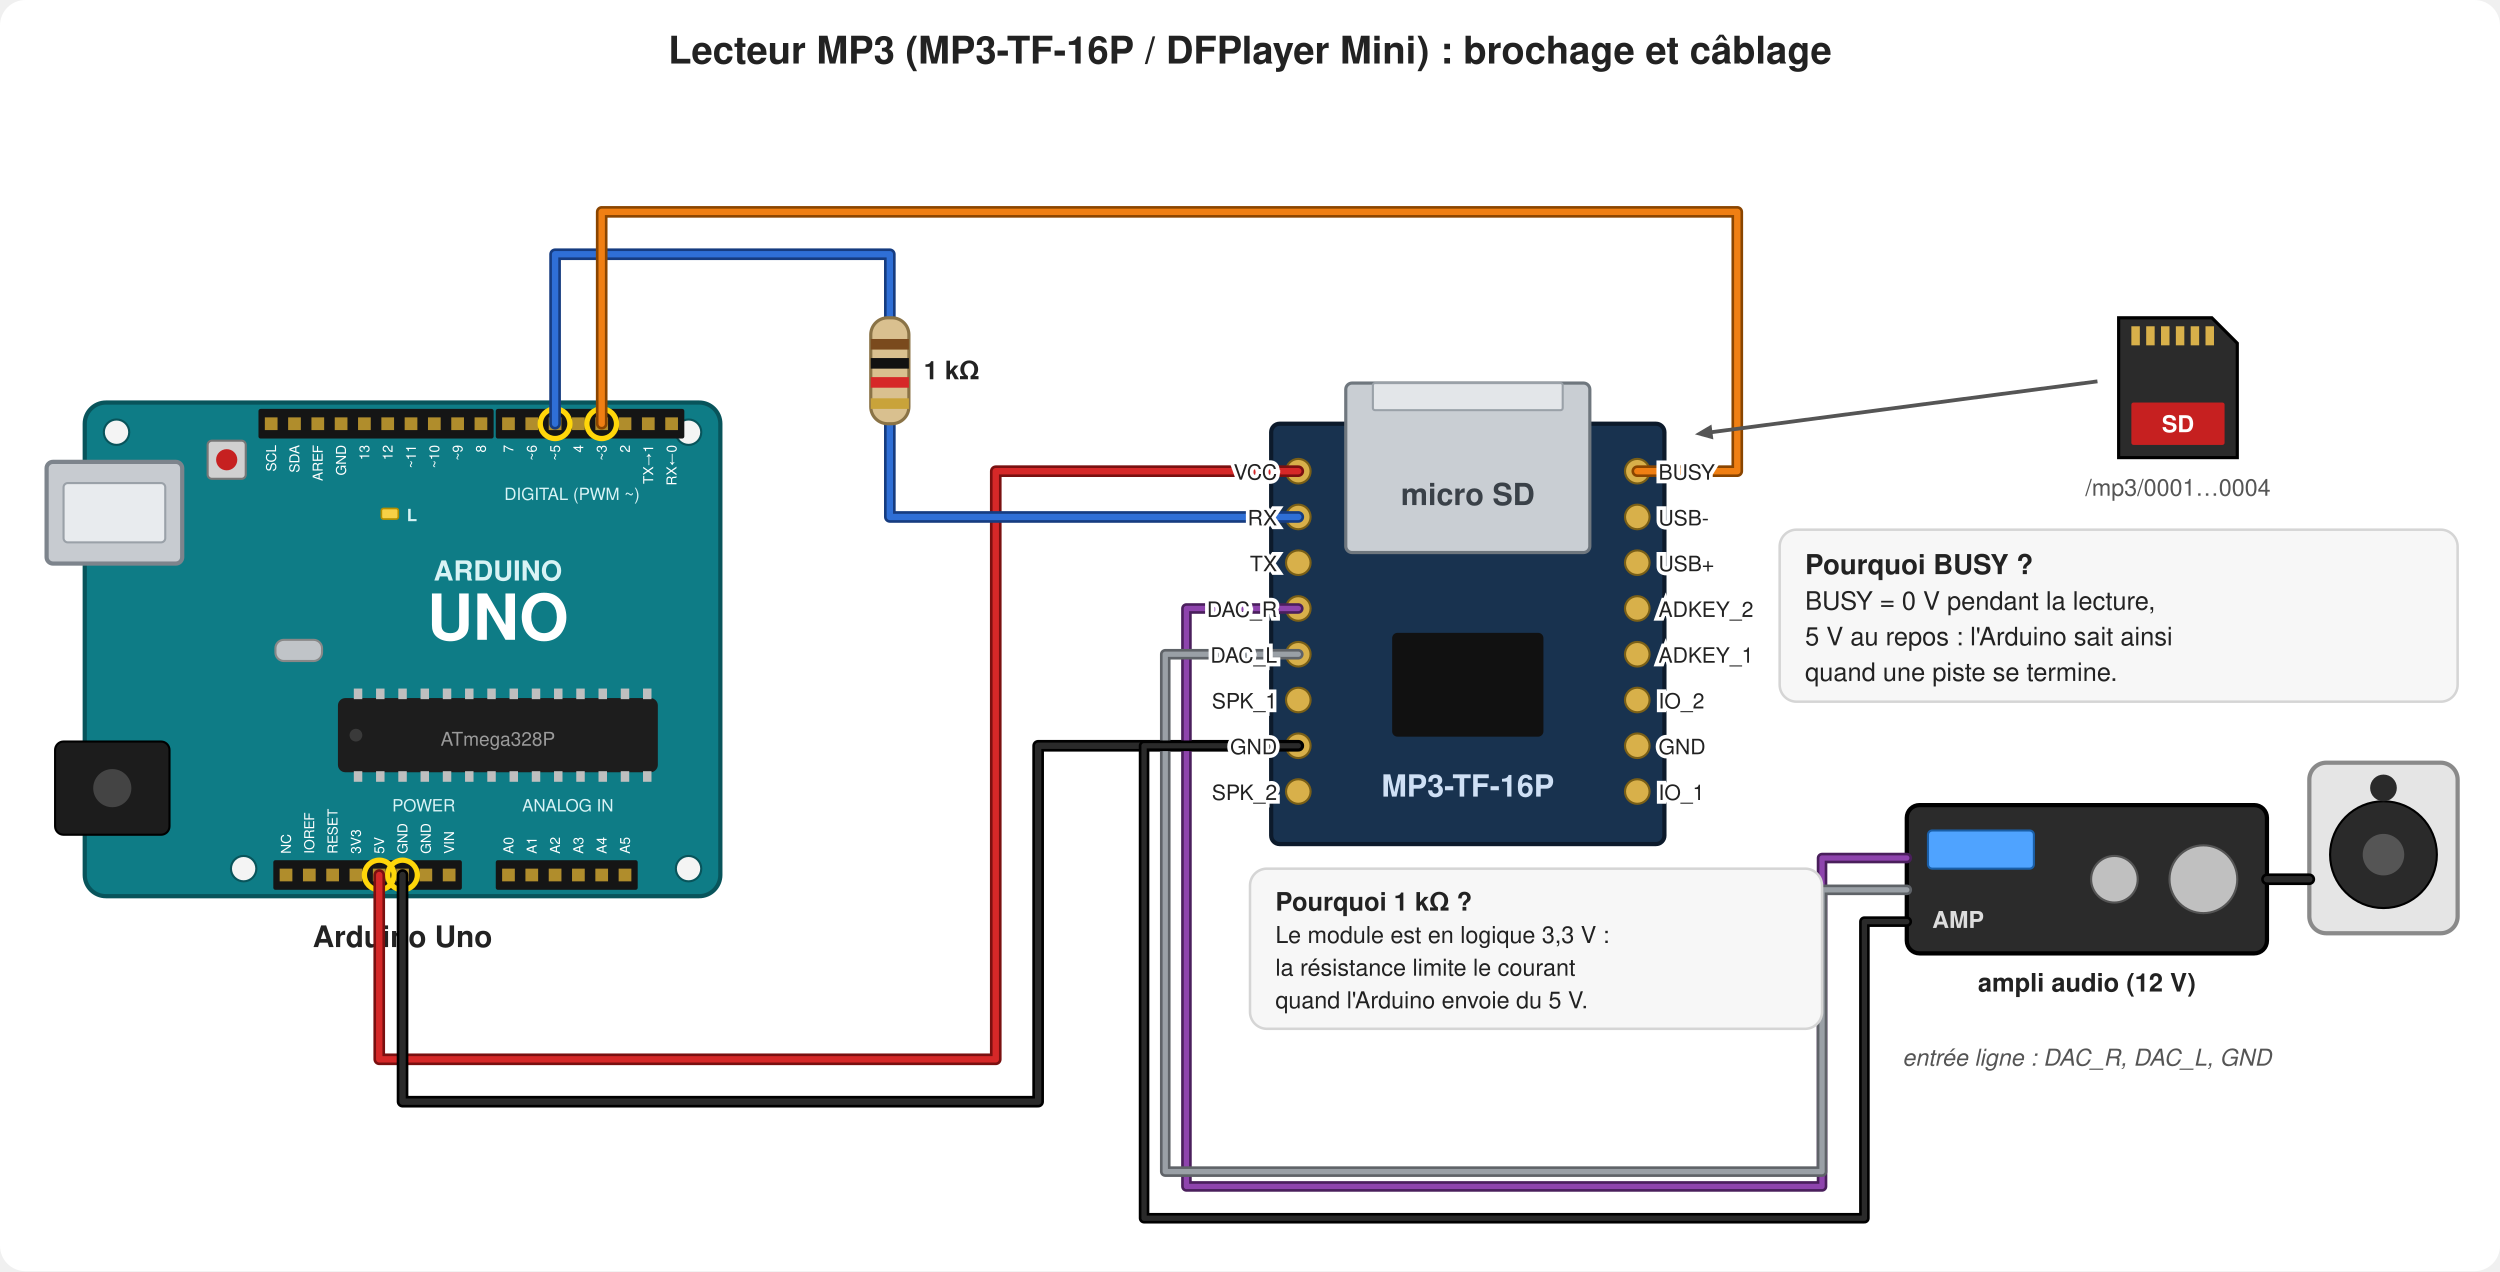
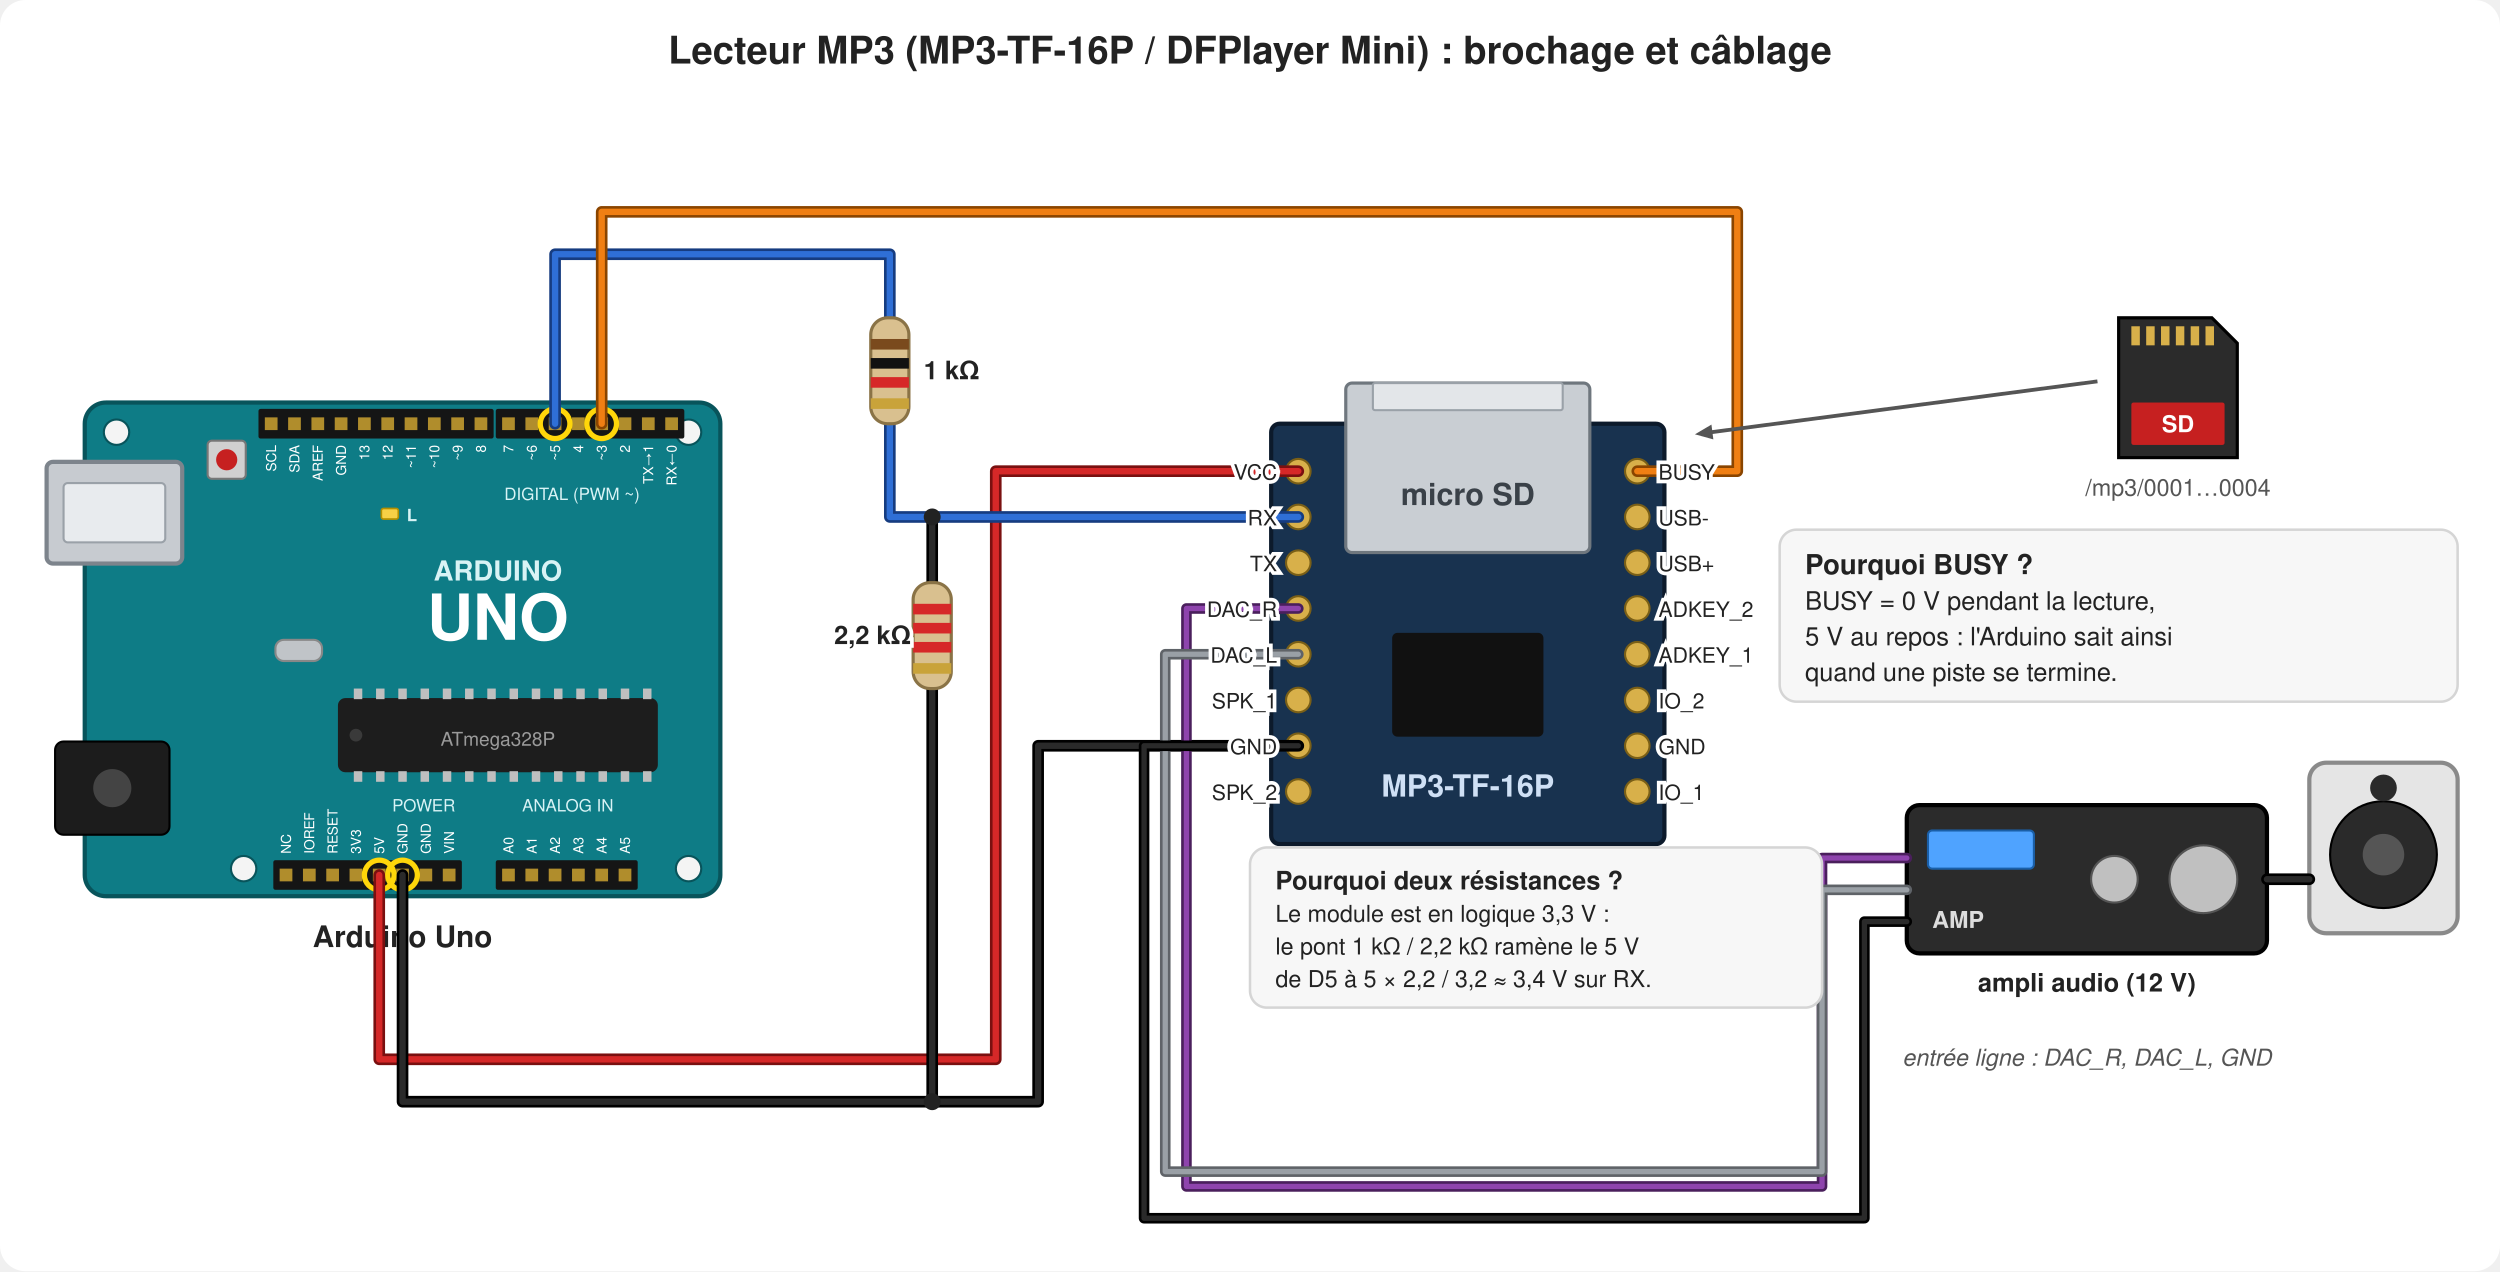
<svg xmlns="http://www.w3.org/2000/svg" viewBox="0 0 1180 600" width="1180" height="600" font-family="Helvetica, Arial, sans-serif">
  <rect width="1180" height="600" rx="12" fill="#ffffff" />
  <text x="590.0" y="30.0" font-size="18" text-anchor="middle" font-weight="bold" fill="#222222">Lecteur MP3 (MP3-TF-16P / DFPlayer Mini) : brochage et câblage</text>
  <rect x="40.0" y="190.0" width="300.0" height="233.0" rx="10" fill="#0e7c86" stroke="#08545b" stroke-width="2" />
  <rect x="22.0" y="218.0" width="64.0" height="48.0" rx="3" fill="#c7cbd0" stroke="#7d848c" stroke-width="2" />
  <rect x="30.0" y="228.0" width="48.0" height="28.0" rx="2" fill="#e8ebee" stroke="#9aa1a8" stroke-width="1" />
  <rect x="26.0" y="350.0" width="54.0" height="44.0" rx="4" fill="#1c1c1c" stroke="#000" stroke-width="1" />
  <circle cx="53" cy="372" r="9" fill="#444" />
  <rect x="160.0" y="330.0" width="150.0" height="34.0" rx="3" fill="#1d1d1d" stroke="#1d1d1d" stroke-width="1" />
  <circle cx="168" cy="347" r="3" fill="#3a3a3a" />
  <text x="235.0" y="352.0" font-size="9" text-anchor="middle" font-weight="normal" fill="#9a9a9a">ATmega328P</text>
  <rect x="98.0" y="208.0" width="18.0" height="18.0" rx="2" fill="#d0d0d0" stroke="#777" stroke-width="1" />
  <circle cx="107" cy="217" r="5" fill="#c62020" />
  <rect x="130.0" y="302.0" width="22.0" height="10.0" rx="4" fill="#c0c4c8" stroke="#888" stroke-width="1" />
  <rect x="180.0" y="240.0" width="8.0" height="5.0" rx="1" fill="#f7d046" stroke="#b38f00" stroke-width="0.8" />
  <text x="192.0" y="246.0" font-size="8" text-anchor="start" font-weight="bold" fill="#d8f3f5">L</text>
  <rect x="167.0" y="325.0" width="4.0" height="5.0" rx="0" fill="#bfbfbf" stroke="#bfbfbf" stroke-width="0" />
  <rect x="167.0" y="364.0" width="4.0" height="5.0" rx="0" fill="#bfbfbf" stroke="#bfbfbf" stroke-width="0" />
  <rect x="177.5" y="325.0" width="4.0" height="5.0" rx="0" fill="#bfbfbf" stroke="#bfbfbf" stroke-width="0" />
  <rect x="177.5" y="364.0" width="4.0" height="5.0" rx="0" fill="#bfbfbf" stroke="#bfbfbf" stroke-width="0" />
  <rect x="188.0" y="325.0" width="4.0" height="5.0" rx="0" fill="#bfbfbf" stroke="#bfbfbf" stroke-width="0" />
  <rect x="188.0" y="364.0" width="4.0" height="5.0" rx="0" fill="#bfbfbf" stroke="#bfbfbf" stroke-width="0" />
  <rect x="198.5" y="325.0" width="4.0" height="5.0" rx="0" fill="#bfbfbf" stroke="#bfbfbf" stroke-width="0" />
  <rect x="198.5" y="364.0" width="4.0" height="5.0" rx="0" fill="#bfbfbf" stroke="#bfbfbf" stroke-width="0" />
  <rect x="209.0" y="325.0" width="4.0" height="5.0" rx="0" fill="#bfbfbf" stroke="#bfbfbf" stroke-width="0" />
  <rect x="209.0" y="364.0" width="4.0" height="5.0" rx="0" fill="#bfbfbf" stroke="#bfbfbf" stroke-width="0" />
  <rect x="219.5" y="325.0" width="4.0" height="5.0" rx="0" fill="#bfbfbf" stroke="#bfbfbf" stroke-width="0" />
  <rect x="219.5" y="364.0" width="4.0" height="5.0" rx="0" fill="#bfbfbf" stroke="#bfbfbf" stroke-width="0" />
  <rect x="230.0" y="325.0" width="4.0" height="5.0" rx="0" fill="#bfbfbf" stroke="#bfbfbf" stroke-width="0" />
  <rect x="230.0" y="364.0" width="4.0" height="5.0" rx="0" fill="#bfbfbf" stroke="#bfbfbf" stroke-width="0" />
  <rect x="240.5" y="325.0" width="4.0" height="5.0" rx="0" fill="#bfbfbf" stroke="#bfbfbf" stroke-width="0" />
  <rect x="240.5" y="364.0" width="4.0" height="5.0" rx="0" fill="#bfbfbf" stroke="#bfbfbf" stroke-width="0" />
  <rect x="251.0" y="325.0" width="4.0" height="5.0" rx="0" fill="#bfbfbf" stroke="#bfbfbf" stroke-width="0" />
  <rect x="251.0" y="364.0" width="4.0" height="5.0" rx="0" fill="#bfbfbf" stroke="#bfbfbf" stroke-width="0" />
  <rect x="261.5" y="325.0" width="4.0" height="5.0" rx="0" fill="#bfbfbf" stroke="#bfbfbf" stroke-width="0" />
  <rect x="261.5" y="364.0" width="4.0" height="5.0" rx="0" fill="#bfbfbf" stroke="#bfbfbf" stroke-width="0" />
  <rect x="272.0" y="325.0" width="4.0" height="5.0" rx="0" fill="#bfbfbf" stroke="#bfbfbf" stroke-width="0" />
  <rect x="272.0" y="364.0" width="4.0" height="5.0" rx="0" fill="#bfbfbf" stroke="#bfbfbf" stroke-width="0" />
  <rect x="282.5" y="325.0" width="4.0" height="5.0" rx="0" fill="#bfbfbf" stroke="#bfbfbf" stroke-width="0" />
  <rect x="282.5" y="364.0" width="4.0" height="5.0" rx="0" fill="#bfbfbf" stroke="#bfbfbf" stroke-width="0" />
  <rect x="293.0" y="325.0" width="4.0" height="5.0" rx="0" fill="#bfbfbf" stroke="#bfbfbf" stroke-width="0" />
  <rect x="293.0" y="364.0" width="4.0" height="5.0" rx="0" fill="#bfbfbf" stroke="#bfbfbf" stroke-width="0" />
  <rect x="303.5" y="325.0" width="4.0" height="5.0" rx="0" fill="#bfbfbf" stroke="#bfbfbf" stroke-width="0" />
  <rect x="303.5" y="364.0" width="4.0" height="5.0" rx="0" fill="#bfbfbf" stroke="#bfbfbf" stroke-width="0" />
  <circle cx="55" cy="204" r="6" fill="#f4f4f4" stroke="#08545b" />
  <circle cx="325" cy="204" r="6" fill="#f4f4f4" stroke="#08545b" />
  <circle cx="115" cy="410" r="6" fill="#f4f4f4" stroke="#08545b" />
  <circle cx="325" cy="410" r="6" fill="#f4f4f4" stroke="#08545b" />
  <text x="235.0" y="302.0" font-size="30" text-anchor="middle" font-weight="bold" fill="#ffffff">UNO</text>
  <text x="235.0" y="274.0" font-size="13" text-anchor="middle" font-weight="bold" fill="#d8f3f5">ARDUINO</text>
  <rect x="122.0" y="193.0" width="111.0" height="14.0" rx="1" fill="#151515" stroke="#151515" stroke-width="0" />
  <rect x="125.0" y="197.0" width="6.0" height="6.0" rx="0" fill="#b08d2c" stroke="#b08d2c" stroke-width="0" />
  <text x="128" y="210" font-size="6.5" fill="#ffffff" text-anchor="end" transform="rotate(-90 128 210)" dy="2.3">SCL</text>
  <rect x="136.0" y="197.0" width="6.0" height="6.0" rx="0" fill="#b08d2c" stroke="#b08d2c" stroke-width="0" />
  <text x="139" y="210" font-size="6.5" fill="#ffffff" text-anchor="end" transform="rotate(-90 139 210)" dy="2.3">SDA</text>
  <rect x="147.0" y="197.0" width="6.0" height="6.0" rx="0" fill="#b08d2c" stroke="#b08d2c" stroke-width="0" />
  <text x="150" y="210" font-size="6.5" fill="#ffffff" text-anchor="end" transform="rotate(-90 150 210)" dy="2.3">AREF</text>
  <rect x="158.0" y="197.0" width="6.0" height="6.0" rx="0" fill="#b08d2c" stroke="#b08d2c" stroke-width="0" />
  <text x="161" y="210" font-size="6.5" fill="#ffffff" text-anchor="end" transform="rotate(-90 161 210)" dy="2.3">GND</text>
  <rect x="169.0" y="197.0" width="6.0" height="6.0" rx="0" fill="#b08d2c" stroke="#b08d2c" stroke-width="0" />
  <text x="172" y="210" font-size="6.5" fill="#ffffff" text-anchor="end" transform="rotate(-90 172 210)" dy="2.3">13</text>
  <rect x="180.0" y="197.0" width="6.0" height="6.0" rx="0" fill="#b08d2c" stroke="#b08d2c" stroke-width="0" />
  <text x="183" y="210" font-size="6.5" fill="#ffffff" text-anchor="end" transform="rotate(-90 183 210)" dy="2.3">12</text>
  <rect x="191.0" y="197.0" width="6.0" height="6.0" rx="0" fill="#b08d2c" stroke="#b08d2c" stroke-width="0" />
  <text x="194" y="210" font-size="6.5" fill="#ffffff" text-anchor="end" transform="rotate(-90 194 210)" dy="2.3">~11</text>
  <rect x="202.0" y="197.0" width="6.0" height="6.0" rx="0" fill="#b08d2c" stroke="#b08d2c" stroke-width="0" />
  <text x="205" y="210" font-size="6.5" fill="#ffffff" text-anchor="end" transform="rotate(-90 205 210)" dy="2.3">~10</text>
  <rect x="213.0" y="197.0" width="6.0" height="6.0" rx="0" fill="#b08d2c" stroke="#b08d2c" stroke-width="0" />
  <text x="216" y="210" font-size="6.5" fill="#ffffff" text-anchor="end" transform="rotate(-90 216 210)" dy="2.3">~9</text>
  <rect x="224.0" y="197.0" width="6.0" height="6.0" rx="0" fill="#b08d2c" stroke="#b08d2c" stroke-width="0" />
  <text x="227" y="210" font-size="6.5" fill="#ffffff" text-anchor="end" transform="rotate(-90 227 210)" dy="2.3">8</text>
  <rect x="234.0" y="193.0" width="89.0" height="14.0" rx="1" fill="#151515" stroke="#151515" stroke-width="0" />
  <rect x="237.0" y="197.0" width="6.0" height="6.0" rx="0" fill="#b08d2c" stroke="#b08d2c" stroke-width="0" />
  <text x="240" y="210" font-size="6.5" fill="#ffffff" text-anchor="end" transform="rotate(-90 240 210)" dy="2.3">7</text>
  <rect x="248.0" y="197.0" width="6.0" height="6.0" rx="0" fill="#b08d2c" stroke="#b08d2c" stroke-width="0" />
  <text x="251" y="210" font-size="6.5" fill="#ffffff" text-anchor="end" transform="rotate(-90 251 210)" dy="2.3">~6</text>
  <rect x="259.0" y="197.0" width="6.0" height="6.0" rx="0" fill="#b08d2c" stroke="#b08d2c" stroke-width="0" />
  <text x="262" y="210" font-size="6.5" fill="#ffffff" text-anchor="end" transform="rotate(-90 262 210)" dy="2.3">~5</text>
  <rect x="270.0" y="197.0" width="6.0" height="6.0" rx="0" fill="#b08d2c" stroke="#b08d2c" stroke-width="0" />
  <text x="273" y="210" font-size="6.5" fill="#ffffff" text-anchor="end" transform="rotate(-90 273 210)" dy="2.3">4</text>
  <rect x="281.0" y="197.0" width="6.0" height="6.0" rx="0" fill="#b08d2c" stroke="#b08d2c" stroke-width="0" />
  <text x="284" y="210" font-size="6.5" fill="#ffffff" text-anchor="end" transform="rotate(-90 284 210)" dy="2.3">~3</text>
  <rect x="292.0" y="197.0" width="6.0" height="6.0" rx="0" fill="#b08d2c" stroke="#b08d2c" stroke-width="0" />
  <text x="295" y="210" font-size="6.5" fill="#ffffff" text-anchor="end" transform="rotate(-90 295 210)" dy="2.3">2</text>
  <rect x="303.0" y="197.0" width="6.0" height="6.0" rx="0" fill="#b08d2c" stroke="#b08d2c" stroke-width="0" />
  <text x="306" y="210" font-size="6.5" fill="#ffffff" text-anchor="end" transform="rotate(-90 306 210)" dy="2.3">TX→1</text>
  <rect x="314.0" y="197.0" width="6.0" height="6.0" rx="0" fill="#b08d2c" stroke="#b08d2c" stroke-width="0" />
  <text x="317" y="210" font-size="6.5" fill="#ffffff" text-anchor="end" transform="rotate(-90 317 210)" dy="2.3">RX←0</text>
  <rect x="129.0" y="406.0" width="89.0" height="14.0" rx="1" fill="#151515" stroke="#151515" stroke-width="0" />
  <rect x="132.0" y="410.0" width="6.0" height="6.0" rx="0" fill="#b08d2c" stroke="#b08d2c" stroke-width="0" />
  <text x="135" y="403" font-size="6.5" fill="#ffffff" text-anchor="start" transform="rotate(-90 135 403)" dy="2.3">NC</text>
  <rect x="143.0" y="410.0" width="6.0" height="6.0" rx="0" fill="#b08d2c" stroke="#b08d2c" stroke-width="0" />
  <text x="146" y="403" font-size="6.5" fill="#ffffff" text-anchor="start" transform="rotate(-90 146 403)" dy="2.3">IOREF</text>
  <rect x="154.0" y="410.0" width="6.0" height="6.0" rx="0" fill="#b08d2c" stroke="#b08d2c" stroke-width="0" />
  <text x="157" y="403" font-size="6.5" fill="#ffffff" text-anchor="start" transform="rotate(-90 157 403)" dy="2.3">RESET</text>
  <rect x="165.0" y="410.0" width="6.0" height="6.0" rx="0" fill="#b08d2c" stroke="#b08d2c" stroke-width="0" />
  <text x="168" y="403" font-size="6.5" fill="#ffffff" text-anchor="start" transform="rotate(-90 168 403)" dy="2.3">3V3</text>
  <rect x="176.0" y="410.0" width="6.0" height="6.0" rx="0" fill="#b08d2c" stroke="#b08d2c" stroke-width="0" />
  <text x="179" y="403" font-size="6.5" fill="#ffffff" text-anchor="start" transform="rotate(-90 179 403)" dy="2.3">5V</text>
  <rect x="187.0" y="410.0" width="6.0" height="6.0" rx="0" fill="#b08d2c" stroke="#b08d2c" stroke-width="0" />
  <text x="190" y="403" font-size="6.5" fill="#ffffff" text-anchor="start" transform="rotate(-90 190 403)" dy="2.3">GND</text>
  <rect x="198.0" y="410.0" width="6.0" height="6.0" rx="0" fill="#b08d2c" stroke="#b08d2c" stroke-width="0" />
  <text x="201" y="403" font-size="6.5" fill="#ffffff" text-anchor="start" transform="rotate(-90 201 403)" dy="2.3">GND </text>
  <rect x="209.0" y="410.0" width="6.0" height="6.0" rx="0" fill="#b08d2c" stroke="#b08d2c" stroke-width="0" />
  <text x="212" y="403" font-size="6.5" fill="#ffffff" text-anchor="start" transform="rotate(-90 212 403)" dy="2.3">VIN</text>
  <rect x="234.0" y="406.0" width="67.0" height="14.0" rx="1" fill="#151515" stroke="#151515" stroke-width="0" />
  <rect x="237.0" y="410.0" width="6.0" height="6.0" rx="0" fill="#b08d2c" stroke="#b08d2c" stroke-width="0" />
  <text x="240" y="403" font-size="6.5" fill="#ffffff" text-anchor="start" transform="rotate(-90 240 403)" dy="2.3">A0</text>
  <rect x="248.0" y="410.0" width="6.0" height="6.0" rx="0" fill="#b08d2c" stroke="#b08d2c" stroke-width="0" />
  <text x="251" y="403" font-size="6.5" fill="#ffffff" text-anchor="start" transform="rotate(-90 251 403)" dy="2.3">A1</text>
  <rect x="259.0" y="410.0" width="6.0" height="6.0" rx="0" fill="#b08d2c" stroke="#b08d2c" stroke-width="0" />
  <text x="262" y="403" font-size="6.5" fill="#ffffff" text-anchor="start" transform="rotate(-90 262 403)" dy="2.3">A2</text>
  <rect x="270.0" y="410.0" width="6.0" height="6.0" rx="0" fill="#b08d2c" stroke="#b08d2c" stroke-width="0" />
  <text x="273" y="403" font-size="6.5" fill="#ffffff" text-anchor="start" transform="rotate(-90 273 403)" dy="2.3">A3</text>
  <rect x="281.0" y="410.0" width="6.0" height="6.0" rx="0" fill="#b08d2c" stroke="#b08d2c" stroke-width="0" />
  <text x="284" y="403" font-size="6.5" fill="#ffffff" text-anchor="start" transform="rotate(-90 284 403)" dy="2.3">A4</text>
  <rect x="292.0" y="410.0" width="6.0" height="6.0" rx="0" fill="#b08d2c" stroke="#b08d2c" stroke-width="0" />
  <text x="295" y="403" font-size="6.5" fill="#ffffff" text-anchor="start" transform="rotate(-90 295 403)" dy="2.3">A5</text>
  <text x="270.0" y="236.0" font-size="8" text-anchor="middle" font-weight="normal" fill="#d8f3f5">DIGITAL (PWM ~)</text>
  <text x="200.0" y="383.0" font-size="8" text-anchor="middle" font-weight="normal" fill="#d8f3f5">POWER</text>
  <text x="268.0" y="383.0" font-size="8" text-anchor="middle" font-weight="normal" fill="#d8f3f5">ANALOG IN</text>
  <circle cx="284.0" cy="200.0" r="7" fill="none" stroke="#ffd60a" stroke-width="2.5" />
  <circle cx="262.0" cy="200.0" r="7" fill="none" stroke="#ffd60a" stroke-width="2.5" />
  <circle cx="179.0" cy="413.0" r="7" fill="none" stroke="#ffd60a" stroke-width="2.5" />
  <circle cx="190.0" cy="413.0" r="7" fill="none" stroke="#ffd60a" stroke-width="2.5" />
  <text x="190.0" y="447.0" font-size="14" text-anchor="middle" font-weight="bold" fill="#222222">Arduino Uno</text>
  <rect x="600.0" y="200.0" width="185.6" height="198.4" rx="4" fill="#18324f" stroke="#0c1a2b" stroke-width="2" />
  <rect x="635.2" y="180.8" width="115.2" height="80.0" rx="3" fill="#c9ced3" stroke="#6f777e" stroke-width="1.5" />
  <rect x="648.0" y="180.8" width="89.6" height="12.8" rx="1" fill="#e3e6e9" stroke="#9aa1a8" stroke-width="1" />
  <text x="692.8" y="238.4" font-size="14.4" text-anchor="middle" font-weight="bold" fill="#3a4148">micro SD</text>
  <rect x="657.6" y="299.2" width="70.4" height="48.0" rx="2" fill="#111" stroke="#111" stroke-width="1" />
  <text x="692.8" y="376.0" font-size="14.4" text-anchor="middle" font-weight="bold" fill="#cfe0f5">MP3-TF-16P</text>
  <circle cx="612.8" cy="222.4" r="5.8" fill="#d8b04a" stroke="#7a5f16" />
  <circle cx="612.8" cy="244.0" r="5.8" fill="#d8b04a" stroke="#7a5f16" />
  <circle cx="612.8" cy="265.6" r="5.8" fill="#d8b04a" stroke="#7a5f16" />
  <circle cx="612.8" cy="287.2" r="5.8" fill="#d8b04a" stroke="#7a5f16" />
  <circle cx="612.8" cy="308.8" r="5.8" fill="#d8b04a" stroke="#7a5f16" />
  <circle cx="612.8" cy="330.4" r="5.8" fill="#d8b04a" stroke="#7a5f16" />
  <circle cx="612.8" cy="352.0" r="5.8" fill="#d8b04a" stroke="#7a5f16" />
  <circle cx="612.8" cy="373.6" r="5.8" fill="#d8b04a" stroke="#7a5f16" />
  <circle cx="772.8" cy="222.4" r="5.8" fill="#d8b04a" stroke="#7a5f16" />
  <circle cx="772.8" cy="244.0" r="5.8" fill="#d8b04a" stroke="#7a5f16" />
  <circle cx="772.8" cy="265.6" r="5.8" fill="#d8b04a" stroke="#7a5f16" />
  <circle cx="772.8" cy="287.2" r="5.8" fill="#d8b04a" stroke="#7a5f16" />
  <circle cx="772.8" cy="308.8" r="5.8" fill="#d8b04a" stroke="#7a5f16" />
  <circle cx="772.8" cy="330.4" r="5.8" fill="#d8b04a" stroke="#7a5f16" />
  <circle cx="772.8" cy="352.0" r="5.8" fill="#d8b04a" stroke="#7a5f16" />
  <circle cx="772.8" cy="373.6" r="5.8" fill="#d8b04a" stroke="#7a5f16" />
  <polyline points="179.0,413.0 179.0,500.0 470.0,500.0 470.0,222.4 612.8,222.4" fill="none" stroke="#7a1010" stroke-width="5.5" stroke-linejoin="round" stroke-linecap="round" />
  <polyline points="179.0,413.0 179.0,500.0 470.0,500.0 470.0,222.4 612.8,222.4" fill="none" stroke="#d62828" stroke-width="3" stroke-linejoin="round" stroke-linecap="round" />
  <polyline points="190.0,413.0 190.0,520.0 490.0,520.0 490.0,352.0 612.8,352.0" fill="none" stroke="#000000" stroke-width="5.5" stroke-linejoin="round" stroke-linecap="round" />
  <polyline points="190.0,413.0 190.0,520.0 490.0,520.0 490.0,352.0 612.8,352.0" fill="none" stroke="#2a2a2a" stroke-width="3" stroke-linejoin="round" stroke-linecap="round" />
  <polyline points="262.0,200.0 262.0,120.0 420.0,120.0 420.0,244.0 612.8,244.0" fill="none" stroke="#163c80" stroke-width="5.5" stroke-linejoin="round" stroke-linecap="round" />
  <polyline points="262.0,200.0 262.0,120.0 420.0,120.0 420.0,244.0 612.8,244.0" fill="none" stroke="#2f6fd6" stroke-width="3" stroke-linejoin="round" stroke-linecap="round" />
  <rect x="411" y="150.0" width="18" height="50" rx="8" fill="#d9c08f" stroke="#8a7346" stroke-width="1.5" />
  <rect x="411" y="160.0" width="18" height="5" fill="#7a4a1d" />
  <rect x="411" y="169.0" width="18" height="5" fill="#111111" />
  <rect x="411" y="178.0" width="18" height="5" fill="#d62828" />
  <rect x="411" y="188.0" width="18" height="5" fill="#c9a33a" />
  <text x="436.0" y="179.0" font-size="12" text-anchor="start" font-weight="bold" fill="#222222">1 kΩ</text>
+   <polyline points="440.0,244.0 440.0,520.0" fill="none" stroke="#000000" stroke-width="5.5" stroke-linejoin="round" stroke-linecap="round" />
+   <polyline points="440.0,244.0 440.0,520.0" fill="none" stroke="#2a2a2a" stroke-width="3" stroke-linejoin="round" stroke-linecap="round" />
+   <rect x="431" y="275.0" width="18" height="50" rx="8" fill="#d9c08f" stroke="#8a7346" stroke-width="1.5" />
+   <rect x="431" y="285.0" width="18" height="5" fill="#d62828" />
+   <rect x="431" y="294.0" width="18" height="5" fill="#d62828" />
+   <rect x="431" y="303.0" width="18" height="5" fill="#d62828" />
+   <rect x="431" y="313.0" width="18" height="5" fill="#c9a33a" />
+   <text x="430.0" y="304.0" font-size="12" text-anchor="end" font-weight="bold" fill="#222222" stroke="#ffffff" stroke-width="3.5" paint-order="stroke">2,2 kΩ</text>
+   <circle cx="440.0" cy="244.0" r="4" fill="#222222" />
+   <circle cx="440.0" cy="520.0" r="4" fill="#222222" />
  <polyline points="284.0,200.0 284.0,100.0 820.0,100.0 820.0,222.4 772.8,222.4" fill="none" stroke="#8a4500" stroke-width="5.5" stroke-linejoin="round" stroke-linecap="round" />
  <polyline points="284.0,200.0 284.0,100.0 820.0,100.0 820.0,222.4 772.8,222.4" fill="none" stroke="#f07f13" stroke-width="3" stroke-linejoin="round" stroke-linecap="round" />
  <rect x="900.0" y="380.0" width="170.0" height="70.0" rx="6" fill="#2b2b2b" stroke="#000" stroke-width="2" />
  <rect x="910.0" y="392.0" width="50.0" height="18.0" rx="2" fill="#4fa3ff" stroke="#1a5fa8" stroke-width="1" />
  <circle cx="1040" cy="415.0" r="16" fill="#c0c0c0" stroke="#555" />
  <circle cx="998" cy="415.0" r="11" fill="#c0c0c0" stroke="#555" />
  <text x="912.0" y="438.0" font-size="11" text-anchor="start" font-weight="bold" fill="#dddddd">AMP</text>
  <text x="985.0" y="468.0" font-size="12" text-anchor="middle" font-weight="bold" fill="#222222">ampli audio (12 V)</text>
  <rect x="1090.0" y="360.0" width="70.0" height="80.5" rx="8" fill="#e5e5e5" stroke="#8a8a8a" stroke-width="2" />
  <circle cx="1125.0" cy="403.4" r="25.2" fill="#2a2a2a" stroke="#000" />
  <circle cx="1125.0" cy="403.4" r="9.8" fill="#555" />
  <circle cx="1125.0" cy="371.9" r="6.3" fill="#2a2a2a" />
  <polyline points="612.8,287.2 560.0,287.2 560.0,560.0 860.0,560.0 860.0,405.0 900.0,405.0" fill="none" stroke="#4a1f5c" stroke-width="5.0" stroke-linejoin="round" stroke-linecap="round" />
  <polyline points="612.8,287.2 560.0,287.2 560.0,560.0 860.0,560.0 860.0,405.0 900.0,405.0" fill="none" stroke="#8e44ad" stroke-width="2.5" stroke-linejoin="round" stroke-linecap="round" />
  <polyline points="612.8,308.8 550.0,308.8 550.0,553.0 860.0,553.0 860.0,420.0 900.0,420.0" fill="none" stroke="#5f6368" stroke-width="5.0" stroke-linejoin="round" stroke-linecap="round" />
  <polyline points="612.8,308.8 550.0,308.8 550.0,553.0 860.0,553.0 860.0,420.0 900.0,420.0" fill="none" stroke="#9aa0a6" stroke-width="2.5" stroke-linejoin="round" stroke-linecap="round" />
  <polyline points="612.8,352.0 540.0,352.0 540.0,575.0 880.0,575.0 880.0,435.0 900.0,435.0" fill="none" stroke="#000000" stroke-width="5.0" stroke-linejoin="round" stroke-linecap="round" />
  <polyline points="612.8,352.0 540.0,352.0 540.0,575.0 880.0,575.0 880.0,435.0 900.0,435.0" fill="none" stroke="#2a2a2a" stroke-width="2.5" stroke-linejoin="round" stroke-linecap="round" />
  <polyline points="1070.0,415.0 1090.0,415.0" fill="none" stroke="#000000" stroke-width="5.5" stroke-linejoin="round" stroke-linecap="round" />
  <polyline points="1070.0,415.0 1090.0,415.0" fill="none" stroke="#2a2a2a" stroke-width="3" stroke-linejoin="round" stroke-linecap="round" />
  <text x="985.0" y="503.0" font-size="11" text-anchor="middle" font-weight="normal" fill="#555555" font-style="italic">entrée ligne : DAC_R, DAC_L, GND</text>
  <path d="M1000,150 h44 l12,12 v54 h-56 z" fill="#2b2b2b" stroke="#000" stroke-width="1.5" />
  <rect x="1006.0" y="190.0" width="44.0" height="20.0" rx="1" fill="#c62020" stroke="#c62020" stroke-width="0" />
  <text x="1028.0" y="204.0" font-size="11" text-anchor="middle" font-weight="bold" fill="#fff">SD</text>
  <rect x="1006.0" y="154.0" width="4.0" height="9.0" rx="0" fill="#d8b04a" stroke="#d8b04a" stroke-width="0" />
  <rect x="1013.0" y="154.0" width="4.0" height="9.0" rx="0" fill="#d8b04a" stroke="#d8b04a" stroke-width="0" />
  <rect x="1020.0" y="154.0" width="4.0" height="9.0" rx="0" fill="#d8b04a" stroke="#d8b04a" stroke-width="0" />
  <rect x="1027.0" y="154.0" width="4.0" height="9.0" rx="0" fill="#d8b04a" stroke="#d8b04a" stroke-width="0" />
  <rect x="1034.0" y="154.0" width="4.0" height="9.0" rx="0" fill="#d8b04a" stroke="#d8b04a" stroke-width="0" />
  <rect x="1041.0" y="154.0" width="4.0" height="9.0" rx="0" fill="#d8b04a" stroke="#d8b04a" stroke-width="0" />
  <text x="1028.0" y="234.0" font-size="11" text-anchor="middle" font-weight="normal" fill="#555555">/mp3/0001…0004</text>
  <line x1="990.0" y1="180.0" x2="805.4" y2="204.3" stroke="#555555" stroke-width="1.8" />
  <path d="M800.0,205.0 L807.8,200.4 L808.7,207.4 z" fill="#555555" />
  <rect x="840.0" y="250.0" width="320.0" height="81.2" rx="8" fill="#f7f7f7" stroke="#d5d5d5" stroke-width="1.2" />
  <text x="852.0" y="271.0" font-size="13" text-anchor="start" font-weight="bold" fill="#222222">Pourquoi BUSY ?</text>
  <text x="852.0" y="287.8" font-size="12" text-anchor="start" font-weight="normal" fill="#222222">BUSY = 0 V pendant la lecture,</text>
  <text x="852.0" y="304.6" font-size="12" text-anchor="start" font-weight="normal" fill="#222222">5 V au repos : l'Arduino sait ainsi</text>
  <text x="852.0" y="321.4" font-size="12" text-anchor="start" font-weight="normal" fill="#222222">quand une piste se termine.</text>
-   <rect x="590.0" y="410.0" width="270.0" height="75.6" rx="8" fill="#f7f7f7" stroke="#d5d5d5" stroke-width="1.2" />
-   <text x="602.0" y="429.8" font-size="12" text-anchor="start" font-weight="bold" fill="#222222">Pourquoi 1 kΩ ?</text>
-   <text x="602.0" y="445.1" font-size="11" text-anchor="start" font-weight="normal" fill="#222222">Le module est en logique 3,3 V :</text>
-   <text x="602.0" y="460.5" font-size="11" text-anchor="start" font-weight="normal" fill="#222222">la résistance limite le courant</text>
-   <text x="602.0" y="475.9" font-size="11" text-anchor="start" font-weight="normal" fill="#222222">quand l'Arduino envoie du 5 V.</text>
+   <rect x="590.0" y="400.0" width="270.0" height="75.6" rx="8" fill="#f7f7f7" stroke="#d5d5d5" stroke-width="1.2" />
+   <text x="602.0" y="419.8" font-size="12" text-anchor="start" font-weight="bold" fill="#222222">Pourquoi deux résistances ?</text>
+   <text x="602.0" y="435.1" font-size="11" text-anchor="start" font-weight="normal" fill="#222222">Le module est en logique 3,3 V :</text>
+   <text x="602.0" y="450.5" font-size="11" text-anchor="start" font-weight="normal" fill="#222222">le pont 1 kΩ / 2,2 kΩ ramène le 5 V</text>
+   <text x="602.0" y="465.9" font-size="11" text-anchor="start" font-weight="normal" fill="#222222">de D5 à 5 × 2,2 / 3,2 ≈ 3,4 V sur RX.</text>
  <text x="602.8" y="226.4" font-size="10" text-anchor="end" font-weight="normal" fill="#222222" stroke="#ffffff" stroke-width="3.5" paint-order="stroke">VCC</text>
  <text x="602.8" y="248.0" font-size="10" text-anchor="end" font-weight="normal" fill="#222222" stroke="#ffffff" stroke-width="3.5" paint-order="stroke">RX</text>
  <text x="602.8" y="269.6" font-size="10" text-anchor="end" font-weight="normal" fill="#222222" stroke="#ffffff" stroke-width="3.5" paint-order="stroke">TX</text>
  <text x="602.8" y="291.2" font-size="10" text-anchor="end" font-weight="normal" fill="#222222" stroke="#ffffff" stroke-width="3.5" paint-order="stroke">DAC_R</text>
  <text x="602.8" y="312.8" font-size="10" text-anchor="end" font-weight="normal" fill="#222222" stroke="#ffffff" stroke-width="3.5" paint-order="stroke">DAC_L</text>
  <text x="602.8" y="334.4" font-size="10" text-anchor="end" font-weight="normal" fill="#222222" stroke="#ffffff" stroke-width="3.5" paint-order="stroke">SPK_1</text>
  <text x="602.8" y="356.0" font-size="10" text-anchor="end" font-weight="normal" fill="#222222" stroke="#ffffff" stroke-width="3.5" paint-order="stroke">GND</text>
  <text x="602.8" y="377.6" font-size="10" text-anchor="end" font-weight="normal" fill="#222222" stroke="#ffffff" stroke-width="3.5" paint-order="stroke">SPK_2</text>
  <text x="782.8" y="226.4" font-size="10" text-anchor="start" font-weight="normal" fill="#222222" stroke="#ffffff" stroke-width="3.5" paint-order="stroke">BUSY</text>
  <text x="782.8" y="248.0" font-size="10" text-anchor="start" font-weight="normal" fill="#222222" stroke="#ffffff" stroke-width="3.5" paint-order="stroke">USB-</text>
  <text x="782.8" y="269.6" font-size="10" text-anchor="start" font-weight="normal" fill="#222222" stroke="#ffffff" stroke-width="3.5" paint-order="stroke">USB+</text>
  <text x="782.8" y="291.2" font-size="10" text-anchor="start" font-weight="normal" fill="#222222" stroke="#ffffff" stroke-width="3.5" paint-order="stroke">ADKEY_2</text>
  <text x="782.8" y="312.8" font-size="10" text-anchor="start" font-weight="normal" fill="#222222" stroke="#ffffff" stroke-width="3.5" paint-order="stroke">ADKEY_1</text>
  <text x="782.8" y="334.4" font-size="10" text-anchor="start" font-weight="normal" fill="#222222" stroke="#ffffff" stroke-width="3.5" paint-order="stroke">IO_2</text>
  <text x="782.8" y="356.0" font-size="10" text-anchor="start" font-weight="normal" fill="#222222" stroke="#ffffff" stroke-width="3.5" paint-order="stroke">GND</text>
  <text x="782.8" y="377.6" font-size="10" text-anchor="start" font-weight="normal" fill="#222222" stroke="#ffffff" stroke-width="3.5" paint-order="stroke">IO_1</text>
</svg>
